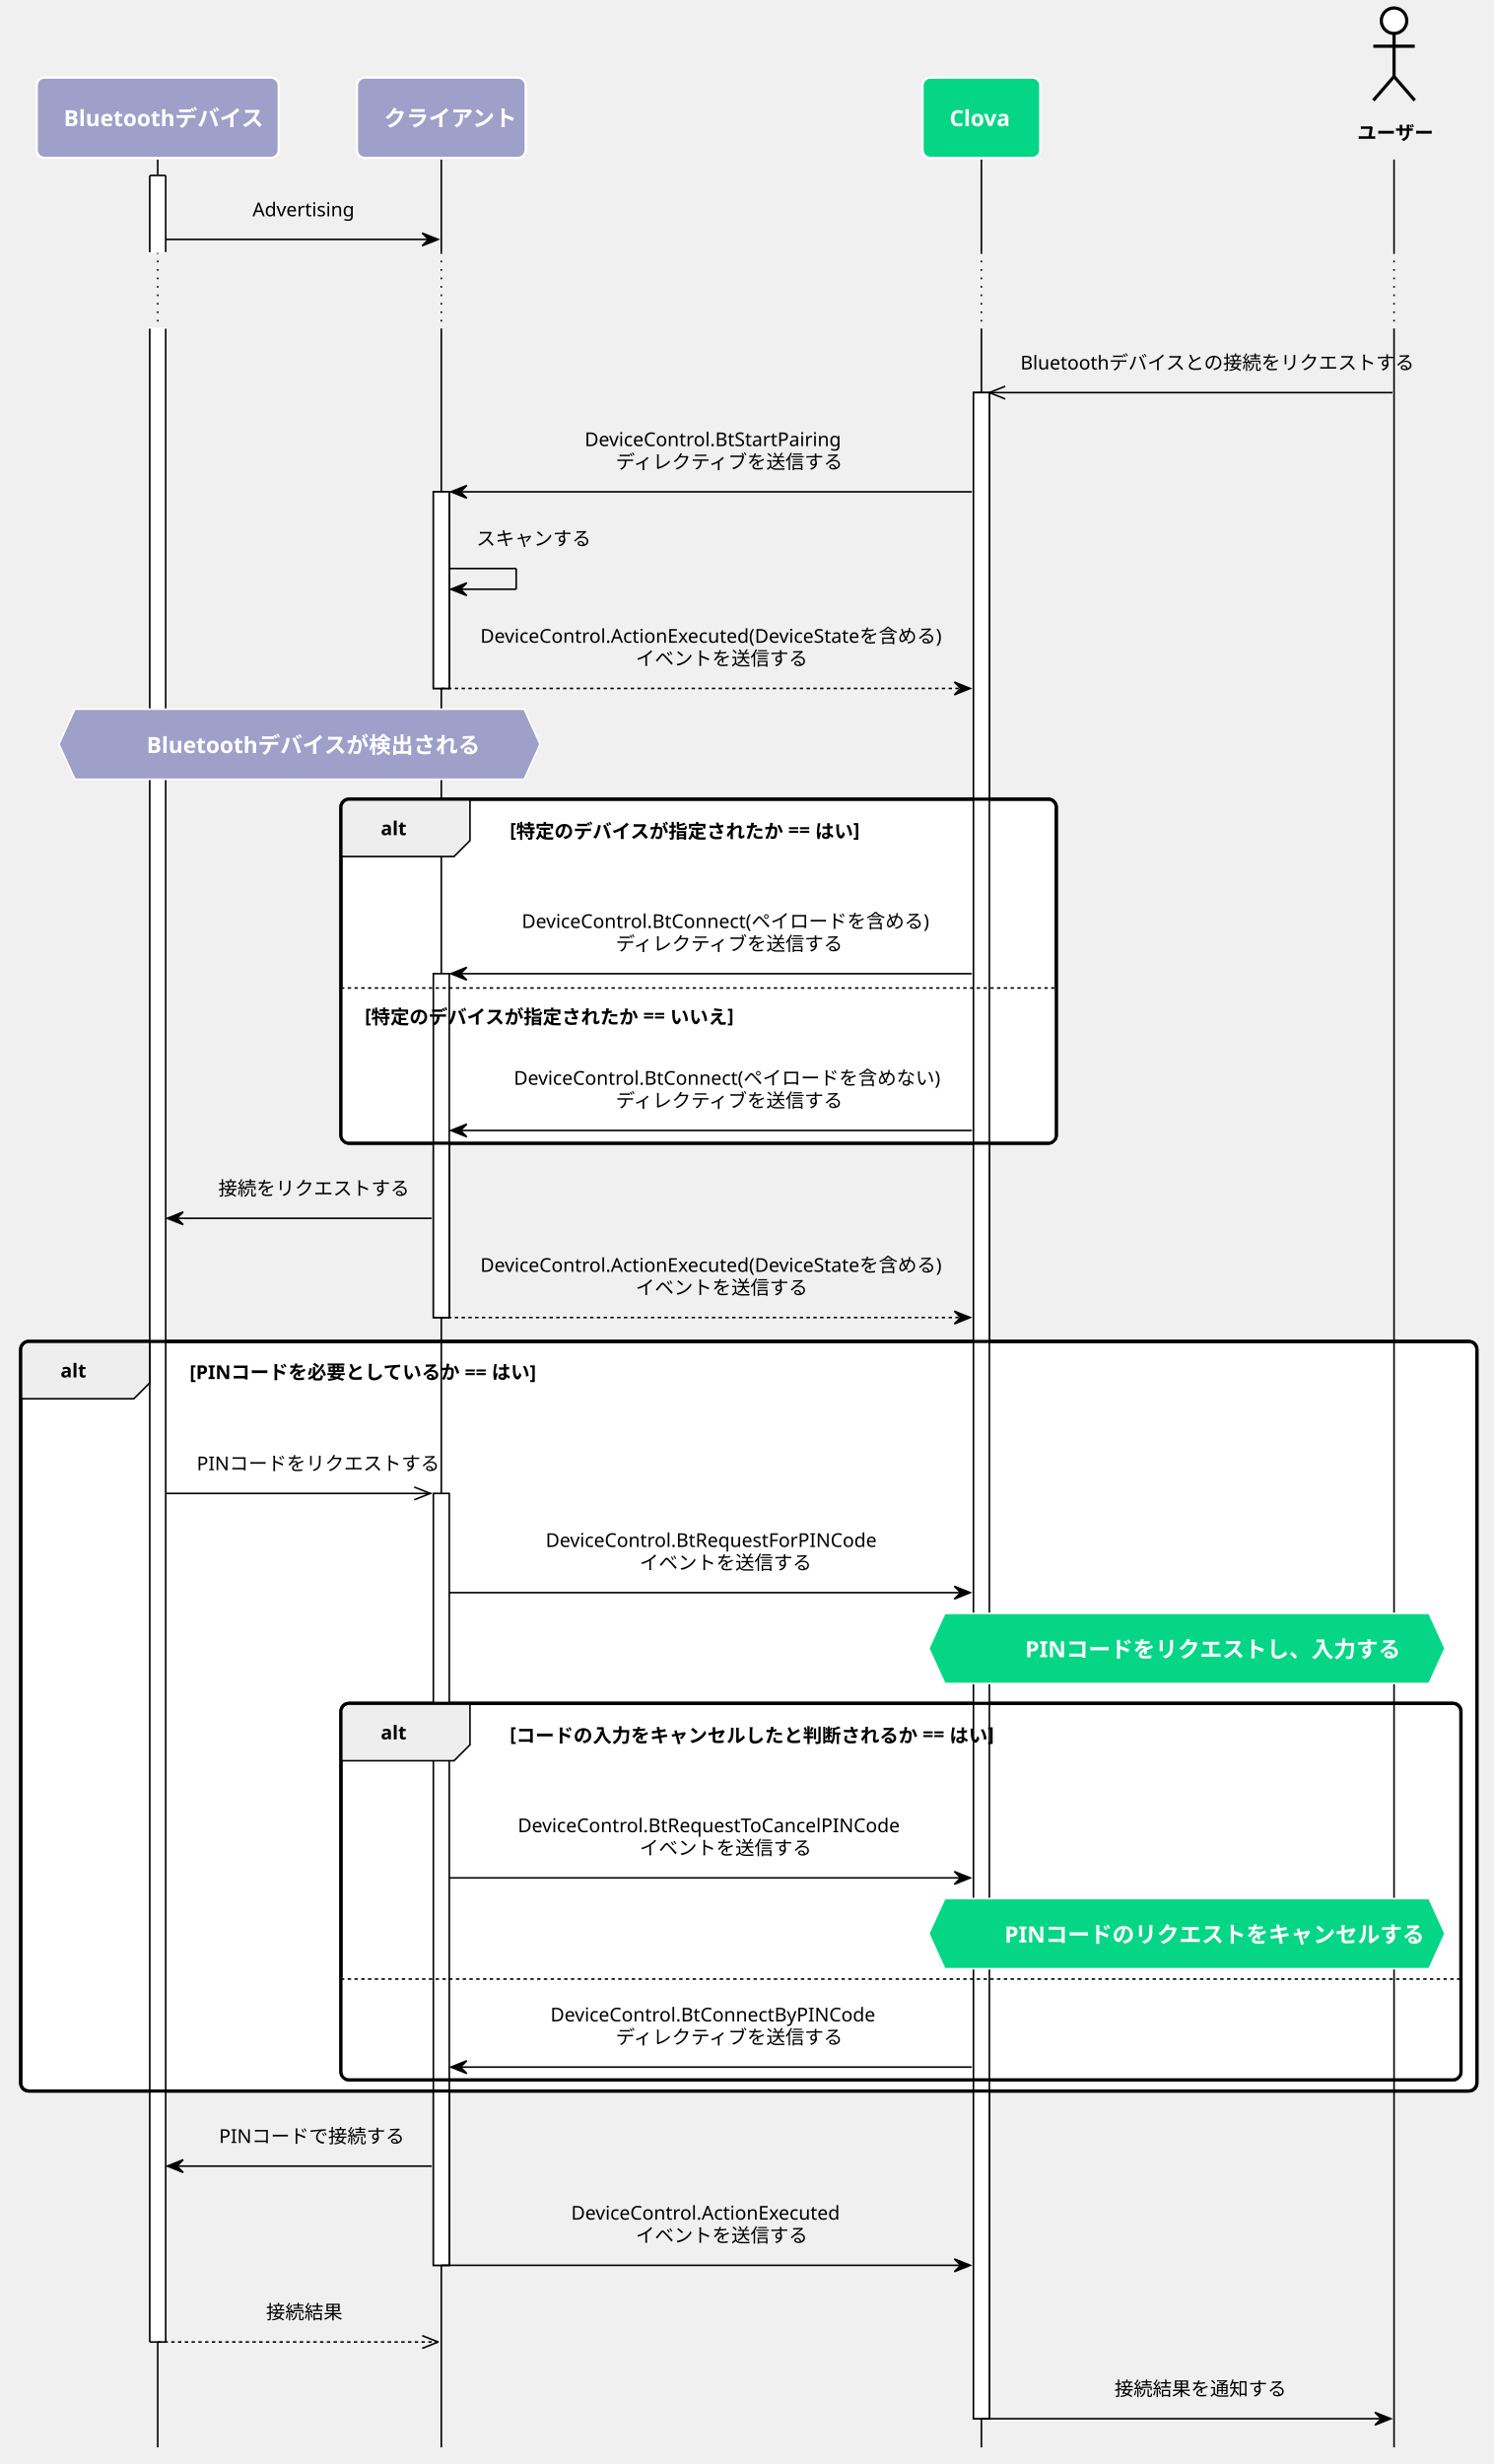
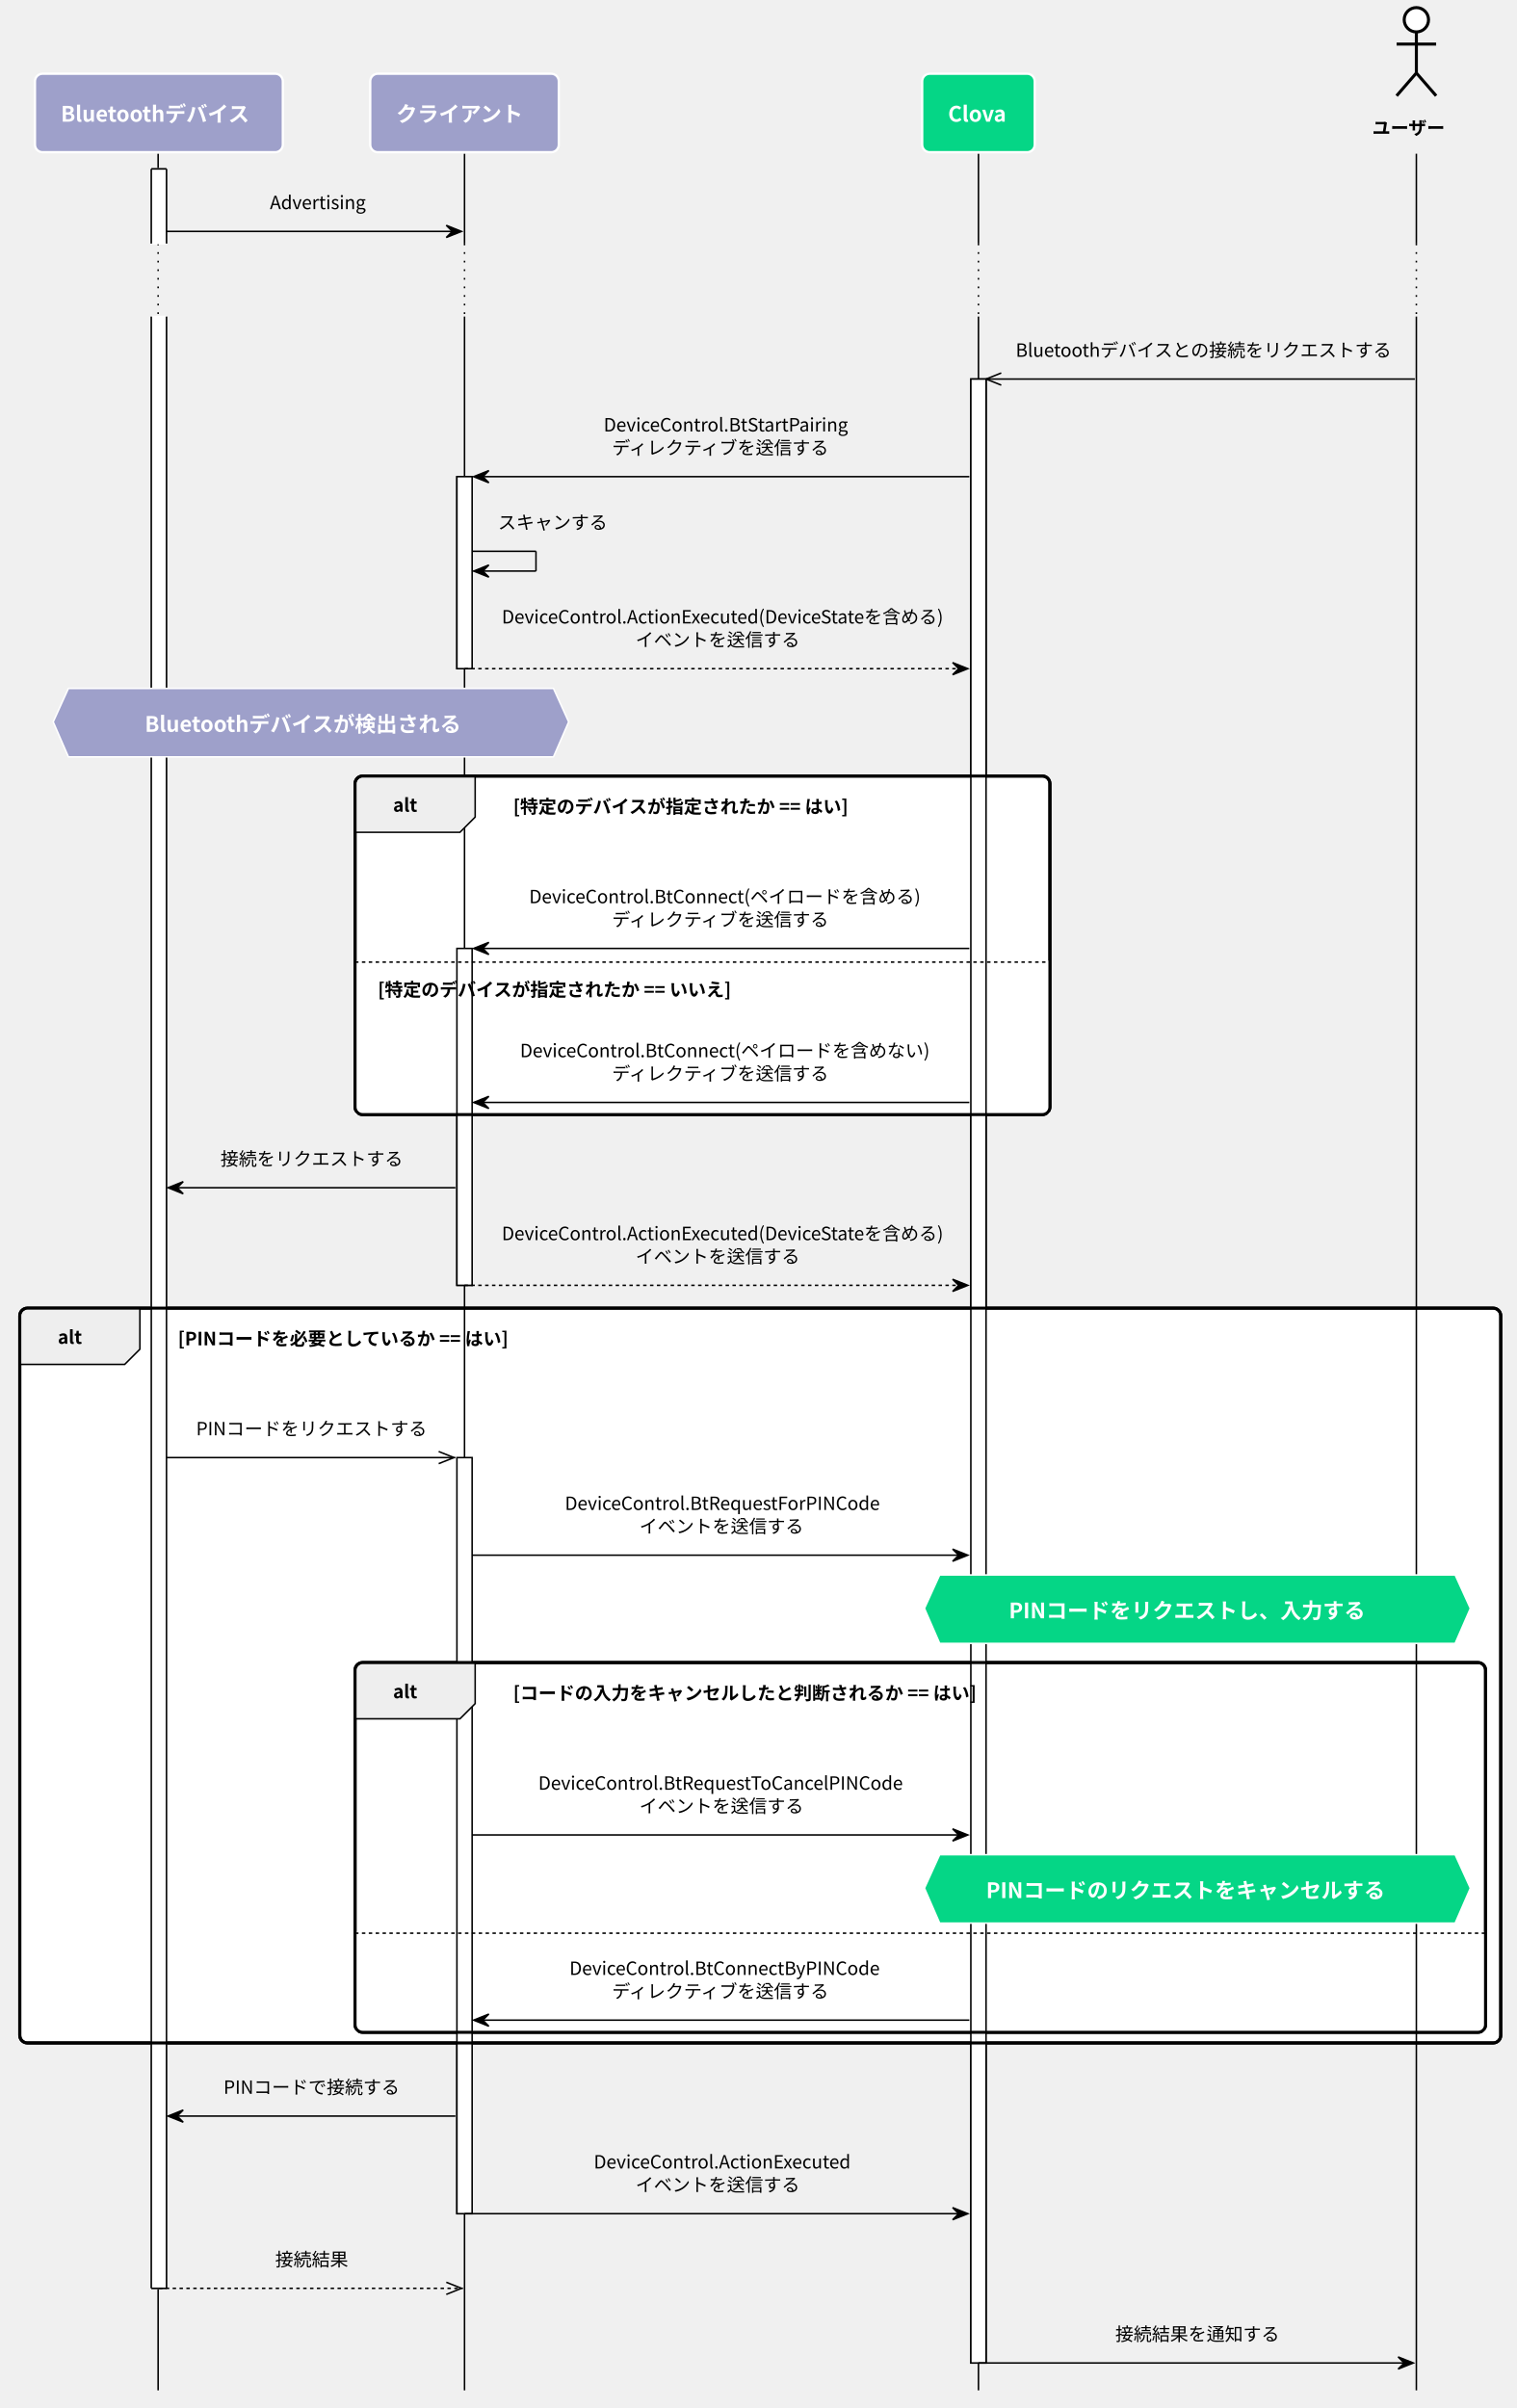
- <svg xmlns="http://www.w3.org/2000/svg" contentScriptType="application/ecmascript" contentStyleType="text/css" height="1457.559px" preserveAspectRatio="none" style="width:883px;height:1457px;" version="1.1" viewBox="0 0 883 1457" width="883.769px" zoomAndPan="magnify">
+ <svg xmlns="http://www.w3.org/2000/svg" contentScriptType="application/ecmascript" contentStyleType="text/css" height="1402.334px" preserveAspectRatio="none" style="width:883px;height:1402px;" version="1.1" viewBox="0 0 883 1402" width="883.541px" zoomAndPan="magnify">
  <defs />
  <g>
-     <rect fill="#FFFFFF" height="45.35" style="stroke: #FFFFFF; stroke-width: 0.942;" width="9.422" x="88.565" y="103.765" />
-     <line style="stroke: #000000; stroke-width: 0.942;" x1="88.565" x2="88.565" y1="103.765" y2="149.115" />
-     <line style="stroke: #000000; stroke-width: 0.942;" x1="97.987" x2="97.987" y1="103.765" y2="149.115" />
-     <line style="stroke: #000000; stroke-width: 0.942;" x1="88.565" x2="97.987" y1="103.765" y2="103.765" />
-     <rect fill="#FFFFFF" height="1190.527" style="stroke: #FFFFFF; stroke-width: 0.942;" width="9.422" x="88.565" y="194.34" />
-     <line style="stroke: #000000; stroke-width: 0.942;" x1="88.565" x2="88.565" y1="194.34" y2="1384.867" />
-     <line style="stroke: #000000; stroke-width: 0.942;" x1="97.987" x2="97.987" y1="194.34" y2="1384.867" />
-     <line style="stroke: #000000; stroke-width: 0.942;" x1="88.565" x2="97.987" y1="1384.867" y2="1384.867" />
-     <rect fill="#FFFFFF" height="116.264" style="stroke: #000000; stroke-width: 0.942;" width="9.422" x="256.274" y="290.818" />
-     <rect fill="#FFFFFF" height="203.32" style="stroke: #000000; stroke-width: 0.942;" width="9.422" x="256.274" y="575.752" />
-     <rect fill="#FFFFFF" height="456.429" style="stroke: #000000; stroke-width: 0.942;" width="9.422" x="256.274" y="883.088" />
-     <rect fill="#FFFFFF" height="1198.064" style="stroke: #000000; stroke-width: 0.942;" width="9.422" x="575.674" y="232.153" />
-     <rect fill="#FFFFFF" height="203.446" rx="4.711" ry="4.711" style="stroke: #000000; stroke-width: 1.884;" width="423.041" x="201.627" y="472.553" />
-     <rect fill="#FFFFFF" height="92.709" style="stroke: none; stroke-width: 0.942;" width="423.041" x="201.627" y="583.289" />
-     <rect fill="#FFFFFF" height="443.239" rx="4.711" ry="4.711" style="stroke: #000000; stroke-width: 1.884;" width="861.156" x="12.248" y="793.205" />
-     <rect fill="#FFFFFF" height="222.624" rx="4.711" ry="4.711" style="stroke: #000000; stroke-width: 1.884;" width="662.356" x="201.627" y="1007.224" />
-     <rect fill="#FFFFFF" height="60.55" style="stroke: none; stroke-width: 0.942;" width="662.356" x="201.627" y="1169.298" />
-     <line style="stroke: #000000; stroke-width: 0.942;" x1="93.276" x2="93.276" y1="94.344" y2="149.115" />
-     <line style="stroke: #000000; stroke-width: 0.942; stroke-dasharray: 1.0,4.0;" x1="93.276" x2="93.276" y1="149.115" y2="194.34" />
-     <line style="stroke: #000000; stroke-width: 0.942;" x1="93.276" x2="93.276" y1="194.34" y2="1447.177" />
-     <line style="stroke: #000000; stroke-width: 0.942;" x1="260.985" x2="260.985" y1="94.344" y2="149.115" />
-     <line style="stroke: #000000; stroke-width: 0.942; stroke-dasharray: 1.0,4.0;" x1="260.985" x2="260.985" y1="149.115" y2="194.34" />
-     <line style="stroke: #000000; stroke-width: 0.942;" x1="260.985" x2="260.985" y1="194.34" y2="1447.177" />
-     <line style="stroke: #000000; stroke-width: 0.942;" x1="580.385" x2="580.385" y1="94.344" y2="149.115" />
-     <line style="stroke: #000000; stroke-width: 0.942; stroke-dasharray: 1.0,4.0;" x1="580.385" x2="580.385" y1="149.115" y2="194.34" />
-     <line style="stroke: #000000; stroke-width: 0.942;" x1="580.385" x2="580.385" y1="194.34" y2="1447.177" />
-     <line style="stroke: #000000; stroke-width: 0.942;" x1="824.411" x2="824.411" y1="94.344" y2="149.115" />
-     <line style="stroke: #000000; stroke-width: 0.942; stroke-dasharray: 1.0,4.0;" x1="824.411" x2="824.411" y1="149.115" y2="194.34" />
-     <line style="stroke: #000000; stroke-width: 0.942;" x1="824.411" x2="824.411" y1="194.34" y2="1447.177" />
-     <rect fill="#9EA0CA" height="47.569" rx="4.711" ry="4.711" style="stroke: #FFFFFF; stroke-width: 1.413;" width="143.212" x="21.67" y="45.832" />
-     <text fill="#FFFFFF" font-family="&quot;Malgun Gothic&quot;, sans-serif" font-size="13.191" font-weight="bold" lengthAdjust="spacingAndGlyphs" textLength="111.178" x="37.687" y="74.602">Bluetoothデバイス</text>
-     <rect fill="#9EA0CA" height="47.569" rx="4.711" ry="4.711" style="stroke: #FFFFFF; stroke-width: 1.413;" width="99.871" x="211.049" y="45.832" />
-     <text fill="#FFFFFF" font-family="&quot;Malgun Gothic&quot;, sans-serif" font-size="13.191" font-weight="bold" lengthAdjust="spacingAndGlyphs" textLength="67.837" x="227.066" y="74.602">クライアント</text>
-     <rect fill="#05D686" height="47.569" rx="4.711" ry="4.711" style="stroke: #FFFFFF; stroke-width: 1.413;" width="69.722" x="545.525" y="45.832" />
-     <text fill="#FFFFFF" font-family="&quot;Malgun Gothic&quot;, sans-serif" font-size="13.191" font-weight="bold" lengthAdjust="spacingAndGlyphs" textLength="37.687" x="561.542" y="74.602">Clova</text>
-     <text fill="#000000" font-family="&quot;Malgun Gothic&quot;, sans-serif" font-size="11.306" font-weight="bold" lengthAdjust="spacingAndGlyphs" textLength="37.687" x="802.741" y="82.537">ユーザー</text>
-     <ellipse cx="824.411" cy="12.248" fill="#FFFFFF" rx="7.537" ry="7.537" style="stroke: #000000; stroke-width: 1.884;" />
-     <path d="M824.411,19.786 L824.411,45.225 M812.163,27.323 L836.659,27.323 M824.411,45.225 L812.163,59.358 M824.411,45.225 L836.659,59.358 " fill="none" style="stroke: #000000; stroke-width: 1.884;" />
-     <rect fill="#FFFFFF" height="45.35" style="stroke: #FFFFFF; stroke-width: 0.942;" width="9.422" x="88.565" y="103.765" />
-     <line style="stroke: #000000; stroke-width: 0.942;" x1="88.565" x2="88.565" y1="103.765" y2="149.115" />
-     <line style="stroke: #000000; stroke-width: 0.942;" x1="97.987" x2="97.987" y1="103.765" y2="149.115" />
-     <line style="stroke: #000000; stroke-width: 0.942;" x1="88.565" x2="97.987" y1="103.765" y2="103.765" />
-     <rect fill="#FFFFFF" height="1190.527" style="stroke: #FFFFFF; stroke-width: 0.942;" width="9.422" x="88.565" y="194.34" />
-     <line style="stroke: #000000; stroke-width: 0.942;" x1="88.565" x2="88.565" y1="194.34" y2="1384.867" />
-     <line style="stroke: #000000; stroke-width: 0.942;" x1="97.987" x2="97.987" y1="194.34" y2="1384.867" />
-     <line style="stroke: #000000; stroke-width: 0.942;" x1="88.565" x2="97.987" y1="1384.867" y2="1384.867" />
-     <rect fill="#FFFFFF" height="116.264" style="stroke: #000000; stroke-width: 0.942;" width="9.422" x="256.274" y="290.818" />
-     <rect fill="#FFFFFF" height="203.32" style="stroke: #000000; stroke-width: 0.942;" width="9.422" x="256.274" y="575.752" />
-     <rect fill="#FFFFFF" height="456.429" style="stroke: #000000; stroke-width: 0.942;" width="9.422" x="256.274" y="883.088" />
-     <rect fill="#FFFFFF" height="1198.064" style="stroke: #000000; stroke-width: 0.942;" width="9.422" x="575.674" y="232.153" />
-     <polygon fill="#000000" points="249.679,137.809,259.101,141.578,249.679,145.347,253.447,141.578" style="stroke: #000000; stroke-width: 0.942;" />
-     <line style="stroke: #000000; stroke-width: 0.942;" x1="97.987" x2="255.332" y1="141.578" y2="141.578" />
-     <text fill="#000000" font-family="&quot;Malgun Gothic&quot;, sans-serif" font-size="11.306" lengthAdjust="spacingAndGlyphs" textLength="60.3" x="149.336" y="127.887">Advertising</text>
-     <line style="stroke: #000000; stroke-width: 0.942;" x1="585.096" x2="594.518" y1="232.153" y2="228.384" />
-     <line style="stroke: #000000; stroke-width: 0.942;" x1="585.096" x2="594.518" y1="232.153" y2="235.921" />
-     <line style="stroke: #000000; stroke-width: 0.942;" x1="585.096" x2="823.469" y1="232.153" y2="232.153" />
-     <text fill="#000000" font-family="&quot;Malgun Gothic&quot;, sans-serif" font-size="11.306" lengthAdjust="spacingAndGlyphs" textLength="202.57" x="603.469" y="218.462">Bluetoothデバイスとの接続をリクエストする</text>
-     <polygon fill="#000000" points="276.06,287.05,266.638,290.818,276.06,294.587,272.291,290.818" style="stroke: #000000; stroke-width: 0.942;" />
-     <line style="stroke: #000000; stroke-width: 0.942;" x1="270.407" x2="574.732" y1="290.818" y2="290.818" />
-     <text fill="#000000" font-family="&quot;Malgun Gothic&quot;, sans-serif" font-size="11.306" lengthAdjust="spacingAndGlyphs" textLength="149.807" x="345.782" y="263.812">DeviceControl.BtStartPairing</text>
-     <text fill="#000000" font-family="&quot;Malgun Gothic&quot;, sans-serif" font-size="11.306" lengthAdjust="spacingAndGlyphs" textLength="113.062" x="364.154" y="277.127">ディレクティブを送信する</text>
-     <line style="stroke: #000000; stroke-width: 0.942;" x1="265.696" x2="305.268" y1="336.168" y2="336.168" />
-     <line style="stroke: #000000; stroke-width: 0.942;" x1="305.268" x2="305.268" y1="336.168" y2="348.417" />
-     <line style="stroke: #000000; stroke-width: 0.942;" x1="266.638" x2="305.268" y1="348.417" y2="348.417" />
-     <polygon fill="#000000" points="276.06,344.648,266.638,348.417,276.06,352.185,272.291,348.417" style="stroke: #000000; stroke-width: 0.942;" />
-     <text fill="#000000" font-family="&quot;Malgun Gothic&quot;, sans-serif" font-size="11.306" lengthAdjust="spacingAndGlyphs" textLength="56.531" x="281.713" y="322.477">スキャンする</text>
-     <polygon fill="#000000" points="564.368,403.314,573.79,407.082,564.368,410.851,568.137,407.082" style="stroke: #000000; stroke-width: 0.942;" />
-     <line style="stroke: #000000; stroke-width: 0.942; stroke-dasharray: 2.0,2.0;" x1="260.985" x2="570.021" y1="407.082" y2="407.082" />
-     <text fill="#000000" font-family="&quot;Malgun Gothic&quot;, sans-serif" font-size="11.306" lengthAdjust="spacingAndGlyphs" textLength="268.522" x="284.068" y="380.076">DeviceControl.ActionExecuted(DeviceStateを含める)</text>
-     <text fill="#000000" font-family="&quot;Malgun Gothic&quot;, sans-serif" font-size="11.306" lengthAdjust="spacingAndGlyphs" textLength="84.797" x="375.932" y="393.391">イベントを送信する</text>
-     <polygon fill="#9EA0CA" points="44.283,419.331,309.979,419.331,319.4,440.059,309.979,460.787,44.283,460.787,34.861,440.059,44.283,419.331" style="stroke: #FFFFFF; stroke-width: 0.942;" />
-     <text fill="#FFFFFF" font-family="&quot;Malgun Gothic&quot;, sans-serif" font-size="13.191" font-weight="bold" lengthAdjust="spacingAndGlyphs" textLength="180.899" x="86.681" y="445.274">Bluetoothデバイスが検出される</text>
-     <path d="M206.338,472.553 L277.944,472.553 L277.944,497.05 L268.522,506.472 L201.627,506.472 L201.627,477.264 " fill="#EEEEEE" style="stroke: #000000; stroke-width: 0.942;" />
-     <rect fill="none" height="203.446" rx="4.711" ry="4.711" style="stroke: #000000; stroke-width: 1.884;" width="423.041" x="201.627" y="472.553" />
-     <text fill="#000000" font-family="&quot;Malgun Gothic&quot;, sans-serif" font-size="11.306" font-weight="bold" lengthAdjust="spacingAndGlyphs" textLength="15.075" x="225.182" y="493.848">alt</text>
-     <text fill="#000000" font-family="&quot;Malgun Gothic&quot;, sans-serif" font-size="11.306" font-weight="bold" lengthAdjust="spacingAndGlyphs" textLength="184.668" x="301.499" y="494.79">[特定のデバイスが指定されたか == はい]</text>
-     <polygon fill="#000000" points="276.06,571.983,266.638,575.752,276.06,579.52,272.291,575.752" style="stroke: #000000; stroke-width: 0.942;" />
-     <line style="stroke: #000000; stroke-width: 0.942;" x1="270.407" x2="574.732" y1="575.752" y2="575.752" />
-     <text fill="#000000" font-family="&quot;Malgun Gothic&quot;, sans-serif" font-size="11.306" lengthAdjust="spacingAndGlyphs" textLength="224.24" x="308.565" y="548.745">DeviceControl.BtConnect(ペイロードを含める)</text>
-     <text fill="#000000" font-family="&quot;Malgun Gothic&quot;, sans-serif" font-size="11.306" lengthAdjust="spacingAndGlyphs" textLength="113.062" x="364.154" y="562.061">ディレクティブを送信する</text>
-     <line style="stroke: #000000; stroke-width: 0.942; stroke-dasharray: 2.0,2.0;" x1="201.627" x2="624.668" y1="584.231" y2="584.231" />
-     <text fill="#000000" font-family="&quot;Malgun Gothic&quot;, sans-serif" font-size="11.306" font-weight="bold" lengthAdjust="spacingAndGlyphs" textLength="194.09" x="215.76" y="604.584">[特定のデバイスが指定されたか == いいえ]</text>
-     <polygon fill="#000000" points="276.06,664.692,266.638,668.461,276.06,672.23,272.291,668.461" style="stroke: #000000; stroke-width: 0.942;" />
-     <line style="stroke: #000000; stroke-width: 0.942;" x1="270.407" x2="574.732" y1="668.461" y2="668.461" />
-     <text fill="#000000" font-family="&quot;Malgun Gothic&quot;, sans-serif" font-size="11.306" lengthAdjust="spacingAndGlyphs" textLength="233.662" x="303.854" y="641.454">DeviceControl.BtConnect(ペイロードを含めない)</text>
-     <text fill="#000000" font-family="&quot;Malgun Gothic&quot;, sans-serif" font-size="11.306" lengthAdjust="spacingAndGlyphs" textLength="113.062" x="364.154" y="654.77">ディレクティブを送信する</text>
-     <polygon fill="#000000" points="108.351,716.638,98.929,720.407,108.351,724.175,104.582,720.407" style="stroke: #000000; stroke-width: 0.942;" />
-     <line style="stroke: #000000; stroke-width: 0.942;" x1="102.698" x2="255.332" y1="720.407" y2="720.407" />
-     <text fill="#000000" font-family="&quot;Malgun Gothic&quot;, sans-serif" font-size="11.306" lengthAdjust="spacingAndGlyphs" textLength="96.103" x="129.079" y="706.715">接続をリクエストする</text>
-     <polygon fill="#000000" points="564.368,775.303,573.79,779.072,564.368,782.841,568.137,779.072" style="stroke: #000000; stroke-width: 0.942;" />
-     <line style="stroke: #000000; stroke-width: 0.942; stroke-dasharray: 2.0,2.0;" x1="260.985" x2="570.021" y1="779.072" y2="779.072" />
-     <text fill="#000000" font-family="&quot;Malgun Gothic&quot;, sans-serif" font-size="11.306" lengthAdjust="spacingAndGlyphs" textLength="268.522" x="284.068" y="752.065">DeviceControl.ActionExecuted(DeviceStateを含める)</text>
-     <text fill="#000000" font-family="&quot;Malgun Gothic&quot;, sans-serif" font-size="11.306" lengthAdjust="spacingAndGlyphs" textLength="84.797" x="375.932" y="765.381">イベントを送信する</text>
-     <path d="M16.959,793.205 L88.565,793.205 L88.565,817.702 L79.144,827.124 L12.248,827.124 L12.248,797.916 " fill="#EEEEEE" style="stroke: #000000; stroke-width: 0.942;" />
-     <rect fill="none" height="443.239" rx="4.711" ry="4.711" style="stroke: #000000; stroke-width: 1.884;" width="861.156" x="12.248" y="793.205" />
-     <text fill="#000000" font-family="&quot;Malgun Gothic&quot;, sans-serif" font-size="11.306" font-weight="bold" lengthAdjust="spacingAndGlyphs" textLength="15.075" x="35.803" y="814.5">alt</text>
-     <text fill="#000000" font-family="&quot;Malgun Gothic&quot;, sans-serif" font-size="11.306" font-weight="bold" lengthAdjust="spacingAndGlyphs" textLength="184.668" x="112.12" y="815.442">[PINコードを必要としているか == はい]</text>
-     <line style="stroke: #000000; stroke-width: 0.942;" x1="254.39" x2="244.968" y1="883.088" y2="879.319" />
-     <line style="stroke: #000000; stroke-width: 0.942;" x1="254.39" x2="244.968" y1="883.088" y2="886.857" />
-     <line style="stroke: #000000; stroke-width: 0.942;" x1="97.987" x2="255.332" y1="883.088" y2="883.088" />
-     <text fill="#000000" font-family="&quot;Malgun Gothic&quot;, sans-serif" font-size="11.306" lengthAdjust="spacingAndGlyphs" textLength="121.542" x="116.36" y="869.397">PINコードをリクエストする</text>
-     <polygon fill="#000000" points="564.368,937.985,573.79,941.754,564.368,945.522,568.137,941.754" style="stroke: #000000; stroke-width: 0.942;" />
-     <line style="stroke: #000000; stroke-width: 0.942;" x1="265.696" x2="570.021" y1="941.754" y2="941.754" />
-     <text fill="#000000" font-family="&quot;Malgun Gothic&quot;, sans-serif" font-size="11.306" lengthAdjust="spacingAndGlyphs" textLength="195.974" x="322.698" y="914.747">DeviceControl.BtRequestForPINCode</text>
-     <text fill="#000000" font-family="&quot;Malgun Gothic&quot;, sans-serif" font-size="11.306" lengthAdjust="spacingAndGlyphs" textLength="84.797" x="378.287" y="928.062">イベントを送信する</text>
-     <polygon fill="#05D686" points="558.715,954.002,845.139,954.002,854.561,974.73,845.139,995.458,558.715,995.458,549.293,974.73,558.715,954.002" style="stroke: #FFFFFF; stroke-width: 0.942;" />
-     <text fill="#FFFFFF" font-family="&quot;Malgun Gothic&quot;, sans-serif" font-size="13.191" font-weight="bold" lengthAdjust="spacingAndGlyphs" textLength="191.263" x="606.295" y="979.945">PINコードをリクエストし、入力する</text>
-     <path d="M206.338,1007.224 L277.944,1007.224 L277.944,1031.721 L268.522,1041.143 L201.627,1041.143 L201.627,1011.935 " fill="#EEEEEE" style="stroke: #000000; stroke-width: 0.942;" />
-     <rect fill="none" height="222.624" rx="4.711" ry="4.711" style="stroke: #000000; stroke-width: 1.884;" width="662.356" x="201.627" y="1007.224" />
-     <text fill="#000000" font-family="&quot;Malgun Gothic&quot;, sans-serif" font-size="11.306" font-weight="bold" lengthAdjust="spacingAndGlyphs" textLength="15.075" x="225.182" y="1028.519">alt</text>
-     <text fill="#000000" font-family="&quot;Malgun Gothic&quot;, sans-serif" font-size="11.306" font-weight="bold" lengthAdjust="spacingAndGlyphs" textLength="252.505" x="301.499" y="1029.461">[コードの入力をキャンセルしたと判断されるか == はい]</text>
-     <polygon fill="#000000" points="564.368,1106.654,573.79,1110.423,564.368,1114.192,568.137,1110.423" style="stroke: #000000; stroke-width: 0.942;" />
-     <line style="stroke: #000000; stroke-width: 0.942;" x1="265.696" x2="570.021" y1="1110.423" y2="1110.423" />
-     <text fill="#000000" font-family="&quot;Malgun Gothic&quot;, sans-serif" font-size="11.306" lengthAdjust="spacingAndGlyphs" textLength="228.951" x="306.21" y="1083.416">DeviceControl.BtRequestToCancelPINCode</text>
-     <text fill="#000000" font-family="&quot;Malgun Gothic&quot;, sans-serif" font-size="11.306" lengthAdjust="spacingAndGlyphs" textLength="84.797" x="378.287" y="1096.732">イベントを送信する</text>
-     <polygon fill="#05D686" points="558.715,1122.671,845.139,1122.671,854.561,1143.399,845.139,1164.127,558.715,1164.127,549.293,1143.399,558.715,1122.671" style="stroke: #FFFFFF; stroke-width: 0.942;" />
-     <text fill="#FFFFFF" font-family="&quot;Malgun Gothic&quot;, sans-serif" font-size="13.191" font-weight="bold" lengthAdjust="spacingAndGlyphs" textLength="215.76" x="594.047" y="1148.614">PINコードのリクエストをキャンセルする</text>
-     <line style="stroke: #000000; stroke-width: 0.942; stroke-dasharray: 2.0,2.0;" x1="201.627" x2="863.983" y1="1170.241" y2="1170.241" />
-     <polygon fill="#000000" points="276.06,1218.542,266.638,1222.311,276.06,1226.08,272.291,1222.311" style="stroke: #000000; stroke-width: 0.942;" />
-     <line style="stroke: #000000; stroke-width: 0.942;" x1="270.407" x2="574.732" y1="1222.311" y2="1222.311" />
-     <text fill="#000000" font-family="&quot;Malgun Gothic&quot;, sans-serif" font-size="11.306" lengthAdjust="spacingAndGlyphs" textLength="190.321" x="325.525" y="1195.304">DeviceControl.BtConnectByPINCode</text>
-     <text fill="#000000" font-family="&quot;Malgun Gothic&quot;, sans-serif" font-size="11.306" lengthAdjust="spacingAndGlyphs" textLength="113.062" x="364.154" y="1208.62">ディレクティブを送信する</text>
-     <polygon fill="#000000" points="108.351,1277.083,98.929,1280.851,108.351,1284.62,104.582,1280.851" style="stroke: #000000; stroke-width: 0.942;" />
-     <line style="stroke: #000000; stroke-width: 0.942;" x1="102.698" x2="255.332" y1="1280.851" y2="1280.851" />
-     <text fill="#000000" font-family="&quot;Malgun Gothic&quot;, sans-serif" font-size="11.306" lengthAdjust="spacingAndGlyphs" textLength="95.161" x="129.55" y="1267.16">PINコードで接続する</text>
-     <polygon fill="#000000" points="564.368,1335.748,573.79,1339.517,564.368,1343.286,568.137,1339.517" style="stroke: #000000; stroke-width: 0.942;" />
-     <line style="stroke: #000000; stroke-width: 0.942;" x1="260.985" x2="570.021" y1="1339.517" y2="1339.517" />
-     <text fill="#000000" font-family="&quot;Malgun Gothic&quot;, sans-serif" font-size="11.306" lengthAdjust="spacingAndGlyphs" textLength="161.113" x="337.773" y="1312.51">DeviceControl.ActionExecuted</text>
-     <text fill="#000000" font-family="&quot;Malgun Gothic&quot;, sans-serif" font-size="11.306" lengthAdjust="spacingAndGlyphs" textLength="84.797" x="375.932" y="1325.826">イベントを送信する</text>
-     <line style="stroke: #000000; stroke-width: 0.942;" x1="259.101" x2="249.679" y1="1384.867" y2="1381.098" />
-     <line style="stroke: #000000; stroke-width: 0.942;" x1="259.101" x2="249.679" y1="1384.867" y2="1388.636" />
-     <line style="stroke: #000000; stroke-width: 0.942; stroke-dasharray: 2.0,2.0;" x1="93.276" x2="260.043" y1="1384.867" y2="1384.867" />
-     <text fill="#000000" font-family="&quot;Malgun Gothic&quot;, sans-serif" font-size="11.306" lengthAdjust="spacingAndGlyphs" textLength="39.572" x="157.345" y="1371.176">接続結果</text>
-     <polygon fill="#000000" points="813.105,1426.448,822.527,1430.217,813.105,1433.986,816.874,1430.217" style="stroke: #000000; stroke-width: 0.942;" />
-     <line style="stroke: #000000; stroke-width: 0.942;" x1="580.385" x2="818.758" y1="1430.217" y2="1430.217" />
-     <text fill="#000000" font-family="&quot;Malgun Gothic&quot;, sans-serif" font-size="11.306" lengthAdjust="spacingAndGlyphs" textLength="86.681" x="659.058" y="1416.526">接続結果を通知する</text>
+     <rect fill="#FFFFFF" height="43.463" style="stroke: #FFFFFF; stroke-width: 0.885;" width="8.853" x="88.088" y="98.353" />
+     <line style="stroke: #000000; stroke-width: 0.885;" x1="88.088" x2="88.088" y1="98.353" y2="141.816" />
+     <line style="stroke: #000000; stroke-width: 0.885;" x1="96.942" x2="96.942" y1="98.353" y2="141.816" />
+     <line style="stroke: #000000; stroke-width: 0.885;" x1="88.088" x2="96.942" y1="98.353" y2="98.353" />
+     <rect fill="#FFFFFF" height="1148.014" style="stroke: #FFFFFF; stroke-width: 0.885;" width="8.853" x="88.088" y="184.311" />
+     <line style="stroke: #000000; stroke-width: 0.885;" x1="88.088" x2="88.088" y1="184.311" y2="1332.325" />
+     <line style="stroke: #000000; stroke-width: 0.885;" x1="96.942" x2="96.942" y1="184.311" y2="1332.325" />
+     <line style="stroke: #000000; stroke-width: 0.885;" x1="88.088" x2="96.942" y1="1332.325" y2="1332.325" />
+     <rect fill="#FFFFFF" height="111.798" style="stroke: #000000; stroke-width: 0.885;" width="8.853" x="266.036" y="277.518" />
+     <rect fill="#FFFFFF" height="196.152" style="stroke: #000000; stroke-width: 0.885;" width="8.853" x="266.036" y="552.199" />
+     <rect fill="#FFFFFF" height="440.221" style="stroke: #000000; stroke-width: 0.885;" width="8.853" x="266.036" y="848.641" />
+     <rect fill="#FFFFFF" height="1155.097" style="stroke: #000000; stroke-width: 0.885;" width="8.853" x="565.272" y="220.692" />
+     <rect fill="#FFFFFF" height="197.12" rx="4.427" ry="4.427" style="stroke: #000000; stroke-width: 1.771;" width="404.587" x="206.72" y="451.827" />
+     <rect fill="#FFFFFF" height="89.665" style="stroke: none; stroke-width: 0.885;" width="404.587" x="206.72" y="559.282" />
+     <rect fill="#FFFFFF" height="427.827" rx="4.427" ry="4.427" style="stroke: #000000; stroke-width: 1.771;" width="862.294" x="11.509" y="761.631" />
+     <rect fill="#FFFFFF" height="215.283" rx="4.427" ry="4.427" style="stroke: #000000; stroke-width: 1.771;" width="658.229" x="206.72" y="967.978" />
+     <rect fill="#FFFFFF" height="58.597" style="stroke: none; stroke-width: 0.885;" width="658.229" x="206.72" y="1124.664" />
+     <line style="stroke: #000000; stroke-width: 0.885;" x1="92.072" x2="92.072" y1="89.499" y2="141.816" />
+     <line style="stroke: #000000; stroke-width: 0.885; stroke-dasharray: 1.0,4.0;" x1="92.072" x2="92.072" y1="141.816" y2="184.311" />
+     <line style="stroke: #000000; stroke-width: 0.885;" x1="92.072" x2="92.072" y1="184.311" y2="1391.724" />
+     <line style="stroke: #000000; stroke-width: 0.885;" x1="270.463" x2="270.463" y1="89.499" y2="141.816" />
+     <line style="stroke: #000000; stroke-width: 0.885; stroke-dasharray: 1.0,4.0;" x1="270.463" x2="270.463" y1="141.816" y2="184.311" />
+     <line style="stroke: #000000; stroke-width: 0.885;" x1="270.463" x2="270.463" y1="184.311" y2="1391.724" />
+     <line style="stroke: #000000; stroke-width: 0.885;" x1="569.698" x2="569.698" y1="89.499" y2="141.816" />
+     <line style="stroke: #000000; stroke-width: 0.885; stroke-dasharray: 1.0,4.0;" x1="569.698" x2="569.698" y1="141.816" y2="184.311" />
+     <line style="stroke: #000000; stroke-width: 0.885;" x1="569.698" x2="569.698" y1="184.311" y2="1391.724" />
+     <line style="stroke: #000000; stroke-width: 0.885;" x1="824.668" x2="824.668" y1="89.499" y2="141.816" />
+     <line style="stroke: #000000; stroke-width: 0.885; stroke-dasharray: 1.0,4.0;" x1="824.668" x2="824.668" y1="141.816" y2="184.311" />
+     <line style="stroke: #000000; stroke-width: 0.885;" x1="824.668" x2="824.668" y1="184.311" y2="1391.724" />
+     <rect fill="#9EA0CA" height="45.69" rx="4.427" ry="4.427" style="stroke: #FFFFFF; stroke-width: 1.328;" width="144.306" x="20.362" y="42.924" />
+     <text fill="#FFFFFF" font-family="Noto Sans CJK KR" font-size="12.394" font-weight="bold" lengthAdjust="spacingAndGlyphs" textLength="114.205" x="35.413" y="70.841">Bluetoothデバイス</text>
+     <rect fill="#9EA0CA" height="45.69" rx="4.427" ry="4.427" style="stroke: #FFFFFF; stroke-width: 1.328;" width="109.779" x="215.573" y="42.924" />
+     <text fill="#FFFFFF" font-family="Noto Sans CJK KR" font-size="12.394" font-weight="bold" lengthAdjust="spacingAndGlyphs" textLength="79.678" x="230.624" y="70.841">クライアント</text>
+     <rect fill="#05D686" height="45.69" rx="4.427" ry="4.427" style="stroke: #FFFFFF; stroke-width: 1.328;" width="65.513" x="536.942" y="42.924" />
+     <text fill="#FFFFFF" font-family="Noto Sans CJK KR" font-size="12.394" font-weight="bold" lengthAdjust="spacingAndGlyphs" textLength="35.413" x="551.992" y="70.841">Clova</text>
+     <text fill="#000000" font-family="Noto Sans CJK KR" font-size="10.624" font-weight="bold" lengthAdjust="spacingAndGlyphs" textLength="46.036" x="798.994" y="78.312">ユーザー</text>
+     <ellipse cx="824.668" cy="11.509" fill="#FFFFFF" rx="7.082" ry="7.082" style="stroke: #000000; stroke-width: 1.771;" />
+     <path d="M824.668,18.591 L824.668,42.495 M813.159,25.674 L836.177,25.674 M824.668,42.495 L813.159,55.775 M824.668,42.495 L836.177,55.775 " fill="none" style="stroke: #000000; stroke-width: 1.771;" />
+     <rect fill="#FFFFFF" height="43.463" style="stroke: #FFFFFF; stroke-width: 0.885;" width="8.853" x="88.088" y="98.353" />
+     <line style="stroke: #000000; stroke-width: 0.885;" x1="88.088" x2="88.088" y1="98.353" y2="141.816" />
+     <line style="stroke: #000000; stroke-width: 0.885;" x1="96.942" x2="96.942" y1="98.353" y2="141.816" />
+     <line style="stroke: #000000; stroke-width: 0.885;" x1="88.088" x2="96.942" y1="98.353" y2="98.353" />
+     <rect fill="#FFFFFF" height="1148.014" style="stroke: #FFFFFF; stroke-width: 0.885;" width="8.853" x="88.088" y="184.311" />
+     <line style="stroke: #000000; stroke-width: 0.885;" x1="88.088" x2="88.088" y1="184.311" y2="1332.325" />
+     <line style="stroke: #000000; stroke-width: 0.885;" x1="96.942" x2="96.942" y1="184.311" y2="1332.325" />
+     <line style="stroke: #000000; stroke-width: 0.885;" x1="88.088" x2="96.942" y1="1332.325" y2="1332.325" />
+     <rect fill="#FFFFFF" height="111.798" style="stroke: #000000; stroke-width: 0.885;" width="8.853" x="266.036" y="277.518" />
+     <rect fill="#FFFFFF" height="196.152" style="stroke: #000000; stroke-width: 0.885;" width="8.853" x="266.036" y="552.199" />
+     <rect fill="#FFFFFF" height="440.221" style="stroke: #000000; stroke-width: 0.885;" width="8.853" x="266.036" y="848.641" />
+     <rect fill="#FFFFFF" height="1155.097" style="stroke: #000000; stroke-width: 0.885;" width="8.853" x="565.272" y="220.692" />
+     <polygon fill="#000000" points="259.839,131.192,268.692,134.733,259.839,138.275,263.38,134.733" style="stroke: #000000; stroke-width: 0.885;" />
+     <line style="stroke: #000000; stroke-width: 0.885;" x1="96.942" x2="265.151" y1="134.733" y2="134.733" />
+     <text fill="#000000" font-family="Noto Sans CJK KR" font-size="10.624" lengthAdjust="spacingAndGlyphs" textLength="53.119" x="157.143" y="121.775">Advertising</text>
+     <line style="stroke: #000000; stroke-width: 0.885;" x1="574.125" x2="582.978" y1="220.692" y2="217.15" />
+     <line style="stroke: #000000; stroke-width: 0.885;" x1="574.125" x2="582.978" y1="220.692" y2="224.233" />
+     <line style="stroke: #000000; stroke-width: 0.885;" x1="574.125" x2="823.783" y1="220.692" y2="220.692" />
+     <text fill="#000000" font-family="Noto Sans CJK KR" font-size="10.624" lengthAdjust="spacingAndGlyphs" textLength="216.016" x="591.388" y="207.734">Bluetoothデバイスとの接続をリクエストする</text>
+     <polygon fill="#000000" points="284.628,273.976,275.775,277.518,284.628,281.059,281.087,277.518" style="stroke: #000000; stroke-width: 0.885;" />
+     <line style="stroke: #000000; stroke-width: 0.885;" x1="279.316" x2="564.386" y1="277.518" y2="277.518" />
+     <text fill="#000000" font-family="Noto Sans CJK KR" font-size="10.624" lengthAdjust="spacingAndGlyphs" textLength="137.223" x="351.469" y="251.197">DeviceControl.BtStartPairing</text>
+     <text fill="#000000" font-family="Noto Sans CJK KR" font-size="10.624" lengthAdjust="spacingAndGlyphs" textLength="127.485" x="356.338" y="264.56">ディレクティブを送信する</text>
+     <line style="stroke: #000000; stroke-width: 0.885;" x1="274.889" x2="312.072" y1="320.981" y2="320.981" />
+     <line style="stroke: #000000; stroke-width: 0.885;" x1="312.072" x2="312.072" y1="320.981" y2="332.49" />
+     <line style="stroke: #000000; stroke-width: 0.885;" x1="275.775" x2="312.072" y1="332.49" y2="332.49" />
+     <polygon fill="#000000" points="284.628,328.949,275.775,332.49,284.628,336.031,281.087,332.49" style="stroke: #000000; stroke-width: 0.885;" />
+     <text fill="#000000" font-family="Noto Sans CJK KR" font-size="10.624" lengthAdjust="spacingAndGlyphs" textLength="63.742" x="289.94" y="308.023">スキャンする</text>
+     <polygon fill="#000000" points="554.648,385.775,563.501,389.316,554.648,392.857,558.189,389.316" style="stroke: #000000; stroke-width: 0.885;" />
+     <line style="stroke: #000000; stroke-width: 0.885; stroke-dasharray: 2.0,2.0;" x1="270.463" x2="559.96" y1="389.316" y2="389.316" />
+     <text fill="#000000" font-family="Noto Sans CJK KR" font-size="10.624" lengthAdjust="spacingAndGlyphs" textLength="251.429" x="292.153" y="362.995">DeviceControl.ActionExecuted(DeviceStateを含める)</text>
+     <text fill="#000000" font-family="Noto Sans CJK KR" font-size="10.624" lengthAdjust="spacingAndGlyphs" textLength="95.614" x="370.06" y="376.358">イベントを送信する</text>
+     <polygon fill="#9EA0CA" points="39.839,400.825,322.253,400.825,331.107,420.302,322.253,440.664,39.839,440.664,30.986,420.302,39.839,400.825" style="stroke: #FFFFFF; stroke-width: 0.885;" />
+     <text fill="#FFFFFF" font-family="Noto Sans CJK KR" font-size="12.394" font-weight="bold" lengthAdjust="spacingAndGlyphs" textLength="193.883" x="84.326" y="426.086">Bluetoothデバイスが検出される</text>
+     <path d="M211.147,451.827 L276.66,451.827 L276.66,475.731 L267.807,484.584 L206.72,484.584 L206.72,456.254 " fill="#EEEEEE" style="stroke: #000000; stroke-width: 0.885;" />
+     <rect fill="none" height="197.12" rx="4.427" ry="4.427" style="stroke: #000000; stroke-width: 1.771;" width="404.587" x="206.72" y="451.827" />
+     <text fill="#000000" font-family="Noto Sans CJK KR" font-size="10.624" font-weight="bold" lengthAdjust="spacingAndGlyphs" textLength="12.394" x="228.853" y="472.594">alt</text>
+     <text fill="#000000" font-family="Noto Sans CJK KR" font-size="10.624" font-weight="bold" lengthAdjust="spacingAndGlyphs" textLength="208.934" x="298.793" y="473.479">[特定のデバイスが指定されたか == はい]</text>
+     <polygon fill="#000000" points="284.628,548.658,275.775,552.199,284.628,555.741,281.087,552.199" style="stroke: #000000; stroke-width: 0.885;" />
+     <line style="stroke: #000000; stroke-width: 0.885;" x1="279.316" x2="564.386" y1="552.199" y2="552.199" />
+     <text fill="#000000" font-family="Noto Sans CJK KR" font-size="10.624" lengthAdjust="spacingAndGlyphs" textLength="223.984" x="308.089" y="525.879">DeviceControl.BtConnect(ペイロードを含める)</text>
+     <text fill="#000000" font-family="Noto Sans CJK KR" font-size="10.624" lengthAdjust="spacingAndGlyphs" textLength="127.485" x="356.338" y="539.241">ディレクティブを送信する</text>
+     <line style="stroke: #000000; stroke-width: 0.885; stroke-dasharray: 2.0,2.0;" x1="206.72" x2="611.308" y1="560.167" y2="560.167" />
+     <text fill="#000000" font-family="Noto Sans CJK KR" font-size="10.624" font-weight="bold" lengthAdjust="spacingAndGlyphs" textLength="220.443" x="220" y="580.049">[特定のデバイスが指定されたか == いいえ]</text>
+     <polygon fill="#000000" points="284.628,638.324,275.775,641.865,284.628,645.406,281.087,641.865" style="stroke: #000000; stroke-width: 0.885;" />
+     <line style="stroke: #000000; stroke-width: 0.885;" x1="279.316" x2="564.386" y1="641.865" y2="641.865" />
+     <text fill="#000000" font-family="Noto Sans CJK KR" font-size="10.624" lengthAdjust="spacingAndGlyphs" textLength="234.608" x="302.777" y="615.544">DeviceControl.BtConnect(ペイロードを含めない)</text>
+     <text fill="#000000" font-family="Noto Sans CJK KR" font-size="10.624" lengthAdjust="spacingAndGlyphs" textLength="127.485" x="356.338" y="628.907">ディレクティブを送信する</text>
+     <polygon fill="#000000" points="106.68,687.984,97.827,691.525,106.68,695.067,103.139,691.525" style="stroke: #000000; stroke-width: 0.885;" />
+     <line style="stroke: #000000; stroke-width: 0.885;" x1="101.368" x2="265.151" y1="691.525" y2="691.525" />
+     <text fill="#000000" font-family="Noto Sans CJK KR" font-size="10.624" lengthAdjust="spacingAndGlyphs" textLength="106.237" x="128.37" y="678.567">接続をリクエストする</text>
+     <polygon fill="#000000" points="554.648,744.81,563.501,748.351,554.648,751.893,558.189,748.351" style="stroke: #000000; stroke-width: 0.885;" />
+     <line style="stroke: #000000; stroke-width: 0.885; stroke-dasharray: 2.0,2.0;" x1="270.463" x2="559.96" y1="748.351" y2="748.351" />
+     <text fill="#000000" font-family="Noto Sans CJK KR" font-size="10.624" lengthAdjust="spacingAndGlyphs" textLength="251.429" x="292.153" y="722.031">DeviceControl.ActionExecuted(DeviceStateを含める)</text>
+     <text fill="#000000" font-family="Noto Sans CJK KR" font-size="10.624" lengthAdjust="spacingAndGlyphs" textLength="95.614" x="370.06" y="735.393">イベントを送信する</text>
+     <path d="M15.936,761.631 L81.449,761.631 L81.449,785.534 L72.596,794.388 L11.509,794.388 L11.509,766.058 " fill="#EEEEEE" style="stroke: #000000; stroke-width: 0.885;" />
+     <rect fill="none" height="427.827" rx="4.427" ry="4.427" style="stroke: #000000; stroke-width: 1.771;" width="862.294" x="11.509" y="761.631" />
+     <text fill="#000000" font-family="Noto Sans CJK KR" font-size="10.624" font-weight="bold" lengthAdjust="spacingAndGlyphs" textLength="12.394" x="33.642" y="782.398">alt</text>
+     <text fill="#000000" font-family="Noto Sans CJK KR" font-size="10.624" font-weight="bold" lengthAdjust="spacingAndGlyphs" textLength="202.736" x="103.582" y="783.283">[PINコードを必要としているか == はい]</text>
+     <line style="stroke: #000000; stroke-width: 0.885;" x1="264.266" x2="255.412" y1="848.641" y2="845.099" />
+     <line style="stroke: #000000; stroke-width: 0.885;" x1="264.266" x2="255.412" y1="848.641" y2="852.182" />
+     <line style="stroke: #000000; stroke-width: 0.885;" x1="96.942" x2="265.151" y1="848.641" y2="848.641" />
+     <text fill="#000000" font-family="Noto Sans CJK KR" font-size="10.624" lengthAdjust="spacingAndGlyphs" textLength="134.567" x="114.205" y="835.683">PINコードをリクエストする</text>
+     <polygon fill="#000000" points="554.648,901.925,563.501,905.466,554.648,909.008,558.189,905.466" style="stroke: #000000; stroke-width: 0.885;" />
+     <line style="stroke: #000000; stroke-width: 0.885;" x1="274.889" x2="559.96" y1="905.466" y2="905.466" />
+     <text fill="#000000" font-family="Noto Sans CJK KR" font-size="10.624" lengthAdjust="spacingAndGlyphs" textLength="182.374" x="328.893" y="879.146">DeviceControl.BtRequestForPINCode</text>
+     <text fill="#000000" font-family="Noto Sans CJK KR" font-size="10.624" lengthAdjust="spacingAndGlyphs" textLength="95.614" x="372.274" y="892.509">イベントを送信する</text>
+     <polygon fill="#05D686" points="547.123,916.976,847.244,916.976,856.097,936.452,847.244,956.815,547.123,956.815,538.27,936.452,547.123,916.976" style="stroke: #FFFFFF; stroke-width: 0.885;" />
+     <text fill="#FFFFFF" font-family="Noto Sans CJK KR" font-size="12.394" font-weight="bold" lengthAdjust="spacingAndGlyphs" textLength="219.557" x="587.404" y="942.236">PINコードをリクエストし、入力する</text>
+     <path d="M211.147,967.978 L276.66,967.978 L276.66,991.881 L267.807,1000.734 L206.72,1000.734 L206.72,972.404 " fill="#EEEEEE" style="stroke: #000000; stroke-width: 0.885;" />
+     <rect fill="none" height="215.283" rx="4.427" ry="4.427" style="stroke: #000000; stroke-width: 1.771;" width="658.229" x="206.72" y="967.978" />
+     <text fill="#000000" font-family="Noto Sans CJK KR" font-size="10.624" font-weight="bold" lengthAdjust="spacingAndGlyphs" textLength="12.394" x="228.853" y="988.745">alt</text>
+     <text fill="#000000" font-family="Noto Sans CJK KR" font-size="10.624" font-weight="bold" lengthAdjust="spacingAndGlyphs" textLength="289.497" x="298.793" y="989.63">[コードの入力をキャンセルしたと判断されるか == はい]</text>
+     <polygon fill="#000000" points="554.648,1064.809,563.501,1068.35,554.648,1071.891,558.189,1068.35" style="stroke: #000000; stroke-width: 0.885;" />
+     <line style="stroke: #000000; stroke-width: 0.885;" x1="274.889" x2="559.96" y1="1068.35" y2="1068.35" />
+     <text fill="#000000" font-family="Noto Sans CJK KR" font-size="10.624" lengthAdjust="spacingAndGlyphs" textLength="213.36" x="313.4" y="1042.029">DeviceControl.BtRequestToCancelPINCode</text>
+     <text fill="#000000" font-family="Noto Sans CJK KR" font-size="10.624" lengthAdjust="spacingAndGlyphs" textLength="95.614" x="372.274" y="1055.392">イベントを送信する</text>
+     <polygon fill="#05D686" points="547.123,1079.859,847.244,1079.859,856.097,1099.336,847.244,1119.698,547.123,1119.698,538.27,1099.336,547.123,1079.859" style="stroke: #FFFFFF; stroke-width: 0.885;" />
+     <text fill="#FFFFFF" font-family="Noto Sans CJK KR" font-size="12.394" font-weight="bold" lengthAdjust="spacingAndGlyphs" textLength="246.117" x="574.125" y="1105.12">PINコードのリクエストをキャンセルする</text>
+     <line style="stroke: #000000; stroke-width: 0.885; stroke-dasharray: 2.0,2.0;" x1="206.72" x2="864.95" y1="1125.55" y2="1125.55" />
+     <polygon fill="#000000" points="284.628,1172.637,275.775,1176.178,284.628,1179.72,281.087,1176.178" style="stroke: #000000; stroke-width: 0.885;" />
+     <line style="stroke: #000000; stroke-width: 0.885;" x1="279.316" x2="564.386" y1="1176.178" y2="1176.178" />
+     <text fill="#000000" font-family="Noto Sans CJK KR" font-size="10.624" lengthAdjust="spacingAndGlyphs" textLength="177.062" x="331.549" y="1149.858">DeviceControl.BtConnectByPINCode</text>
+     <text fill="#000000" font-family="Noto Sans CJK KR" font-size="10.624" lengthAdjust="spacingAndGlyphs" textLength="127.485" x="356.338" y="1163.22">ディレクティブを送信する</text>
+     <polygon fill="#000000" points="106.68,1228.495,97.827,1232.036,106.68,1235.577,103.139,1232.036" style="stroke: #000000; stroke-width: 0.885;" />
+     <line style="stroke: #000000; stroke-width: 0.885;" x1="101.368" x2="265.151" y1="1232.036" y2="1232.036" />
+     <text fill="#000000" font-family="Noto Sans CJK KR" font-size="10.624" lengthAdjust="spacingAndGlyphs" textLength="102.696" x="130.141" y="1219.078">PINコードで接続する</text>
+     <polygon fill="#000000" points="554.648,1285.321,563.501,1288.862,554.648,1292.403,558.189,1288.862" style="stroke: #000000; stroke-width: 0.885;" />
+     <line style="stroke: #000000; stroke-width: 0.885;" x1="270.463" x2="559.96" y1="1288.862" y2="1288.862" />
+     <text fill="#000000" font-family="Noto Sans CJK KR" font-size="10.624" lengthAdjust="spacingAndGlyphs" textLength="144.306" x="345.714" y="1262.541">DeviceControl.ActionExecuted</text>
+     <text fill="#000000" font-family="Noto Sans CJK KR" font-size="10.624" lengthAdjust="spacingAndGlyphs" textLength="95.614" x="370.06" y="1275.904">イベントを送信する</text>
+     <line style="stroke: #000000; stroke-width: 0.885;" x1="268.692" x2="259.839" y1="1332.325" y2="1328.784" />
+     <line style="stroke: #000000; stroke-width: 0.885;" x1="268.692" x2="259.839" y1="1332.325" y2="1335.866" />
+     <line style="stroke: #000000; stroke-width: 0.885; stroke-dasharray: 2.0,2.0;" x1="92.515" x2="269.577" y1="1332.325" y2="1332.325" />
+     <text fill="#000000" font-family="Noto Sans CJK KR" font-size="10.624" lengthAdjust="spacingAndGlyphs" textLength="42.495" x="160.241" y="1319.367">接続結果</text>
+     <polygon fill="#000000" points="814.044,1372.247,822.897,1375.789,814.044,1379.33,817.586,1375.789" style="stroke: #000000; stroke-width: 0.885;" />
+     <line style="stroke: #000000; stroke-width: 0.885;" x1="569.698" x2="819.356" y1="1375.789" y2="1375.789" />
+     <text fill="#000000" font-family="Noto Sans CJK KR" font-size="10.624" lengthAdjust="spacingAndGlyphs" textLength="95.614" x="649.376" y="1362.83">接続結果を通知する</text>
  </g>
</svg>
